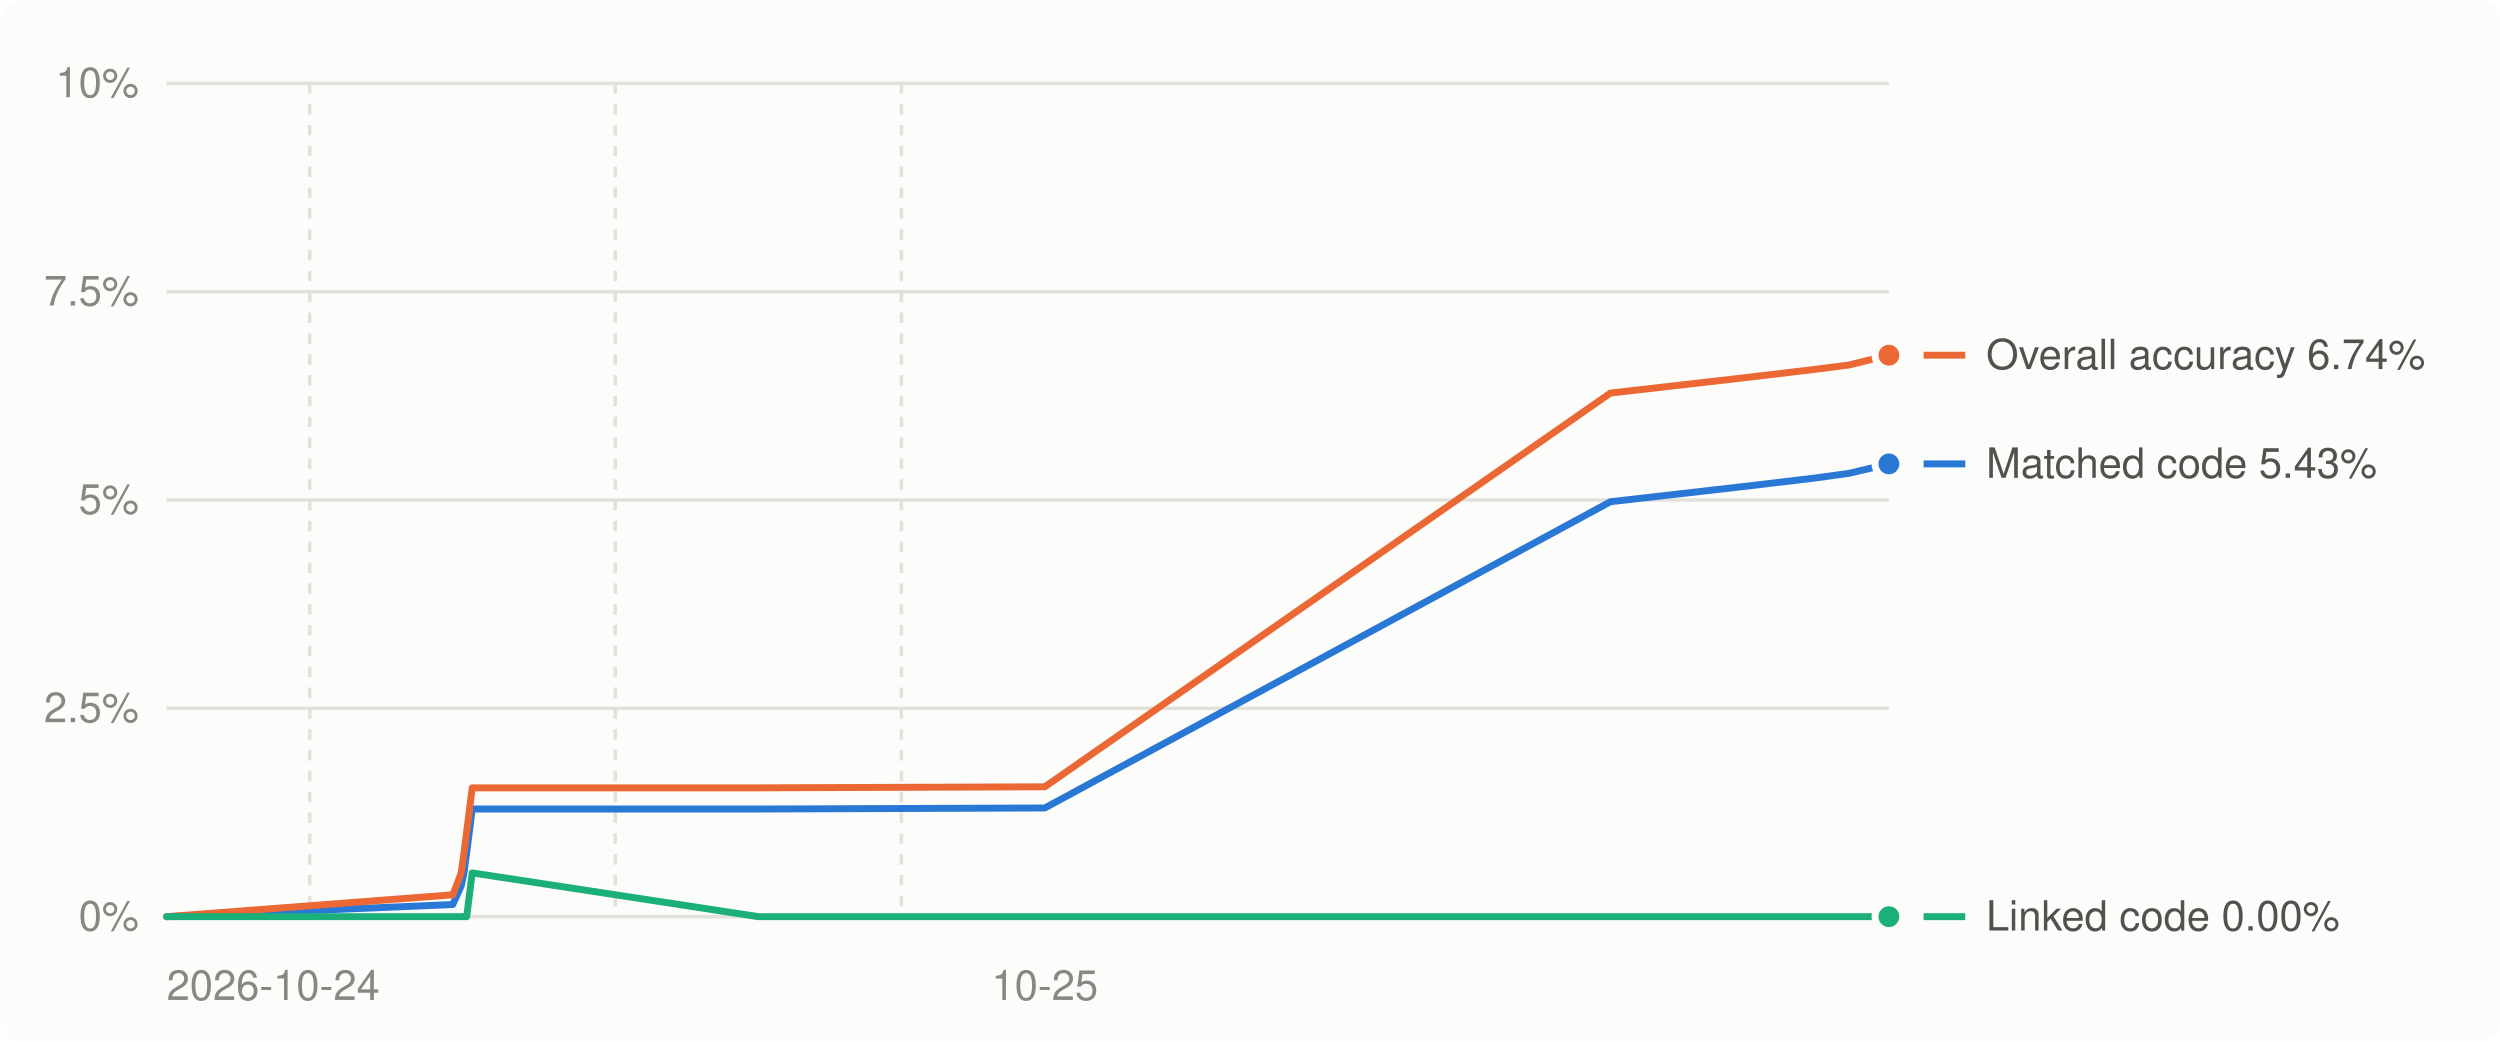
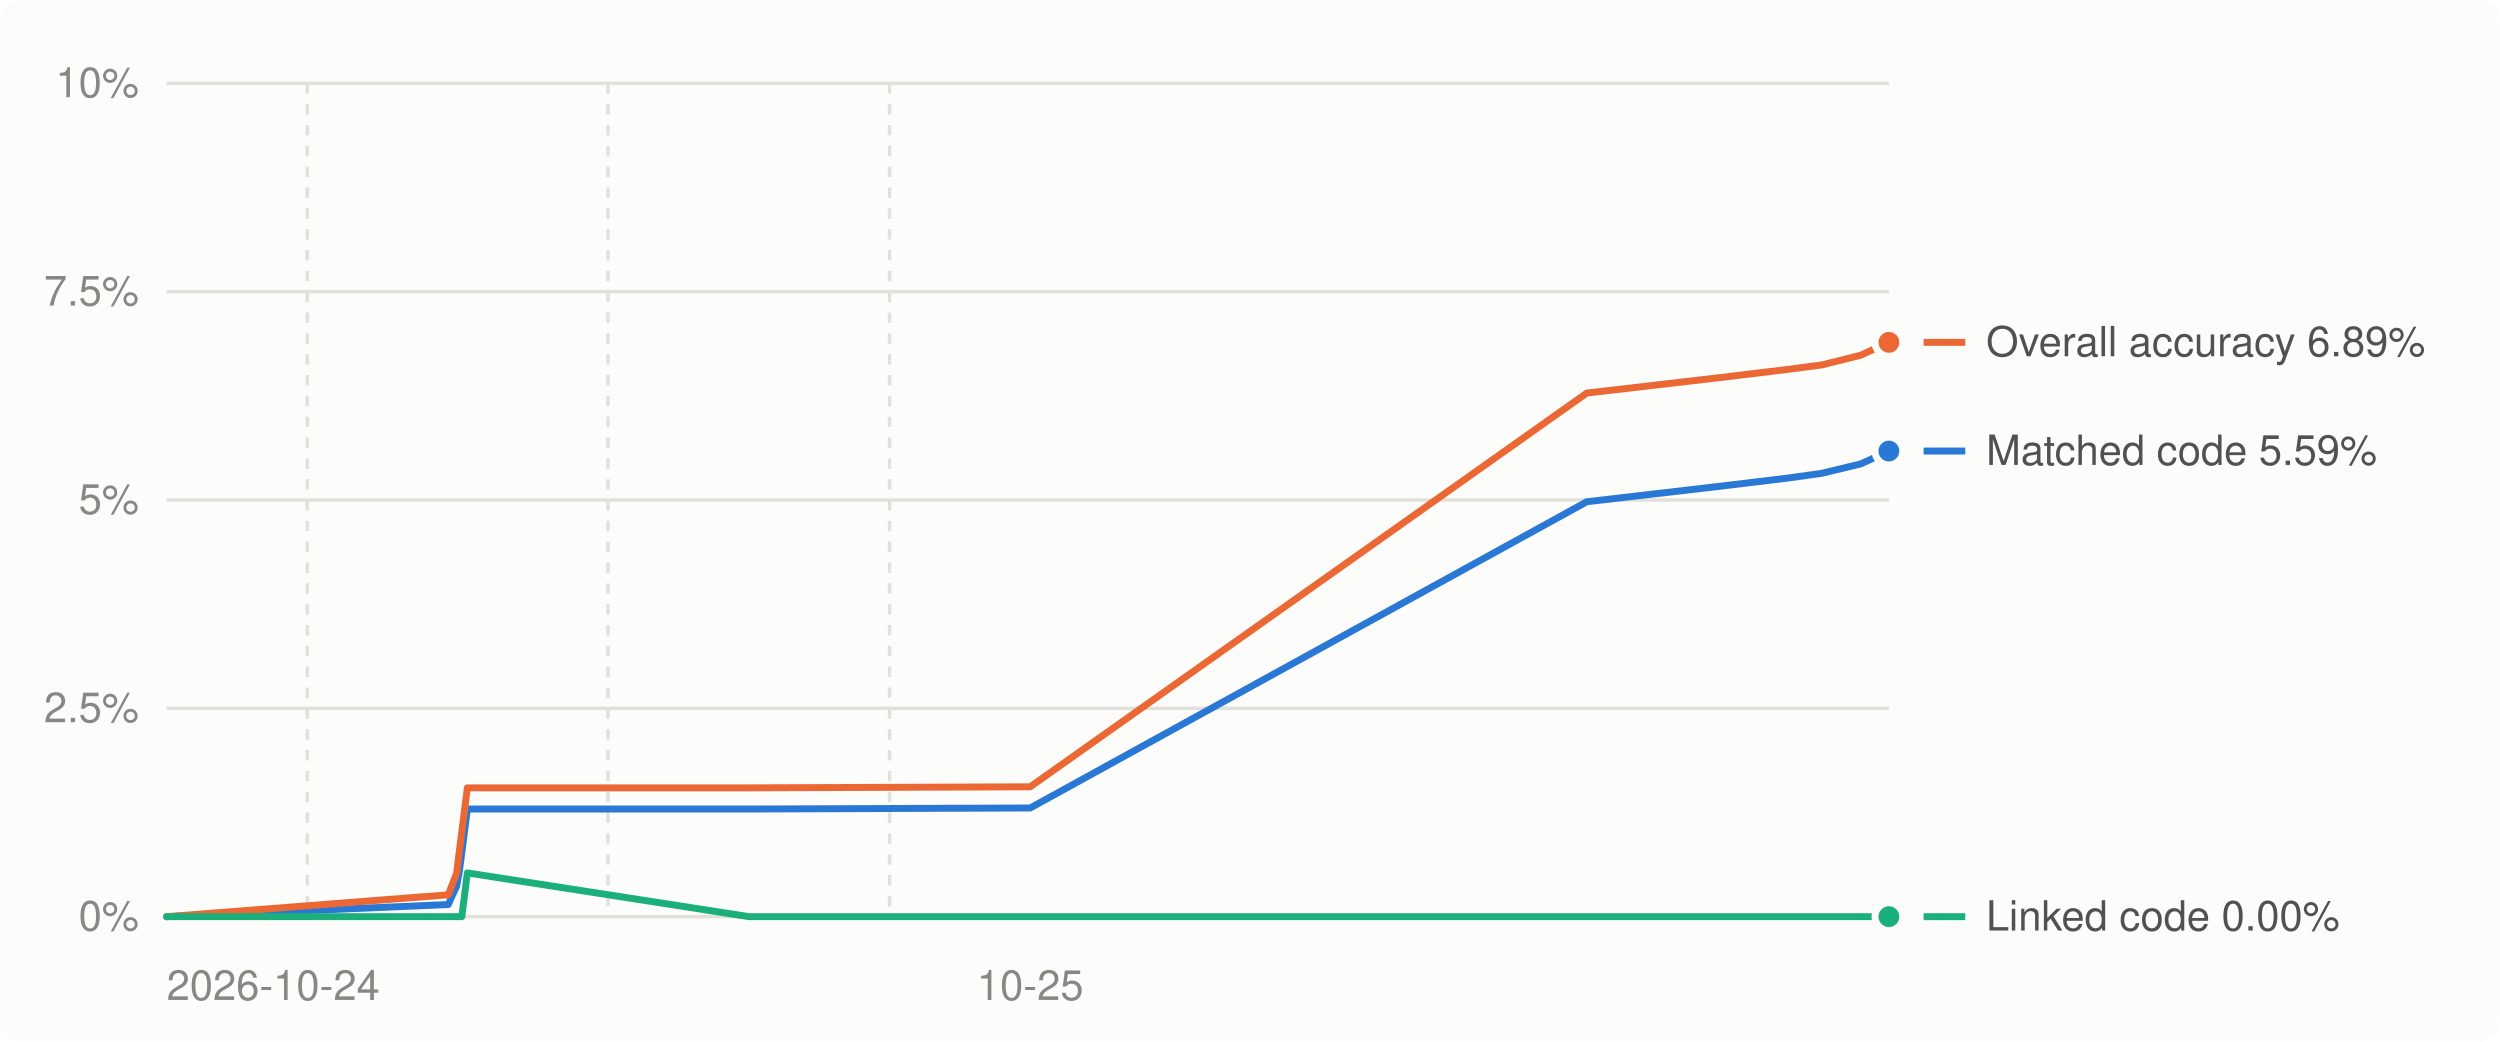
<svg xmlns="http://www.w3.org/2000/svg" viewBox="0 0 720 300" width="720" height="300" role="img" aria-label="Decompilation progress over time (USA)">
  <style>
.bg{fill:#fcfcfb}.grid{stroke:#e1e0d9}.muted{fill:#898781}.lbl{fill:#52514e}.ln0{stroke:#2a78d6}.dot0{fill:#2a78d6;stroke:#fcfcfb}.ln1{stroke:#eb6834}.dot1{fill:#eb6834;stroke:#fcfcfb}.ln2{stroke:#1baf7a}.dot2{fill:#1baf7a;stroke:#fcfcfb}
@media (prefers-color-scheme: dark){.bg{fill:#1a1a19}.grid{stroke:#2c2c2a}.muted{fill:#898781}.lbl{fill:#c3c2b7}.ln0{stroke:#3987e5}.dot0{fill:#3987e5;stroke:#1a1a19}.ln1{stroke:#d95926}.dot1{fill:#d95926;stroke:#1a1a19}.ln2{stroke:#199e70}.dot2{fill:#199e70;stroke:#1a1a19}}
text{font:12px -apple-system,BlinkMacSystemFont,'Segoe UI',Helvetica,Arial,sans-serif}
</style>
  <rect class="bg" width="720" height="300" rx="6" />
  <line x1="48" x2="544" y1="264.0" y2="264.0" class="grid" stroke-width="1" />
  <text x="40" y="268.0" class="muted" text-anchor="end">0%</text>
  <line x1="48" x2="544" y1="204.0" y2="204.0" class="grid" stroke-width="1" />
  <text x="40" y="208.0" class="muted" text-anchor="end">2.5%</text>
  <line x1="48" x2="544" y1="144.0" y2="144.0" class="grid" stroke-width="1" />
  <text x="40" y="148.0" class="muted" text-anchor="end">5%</text>
  <line x1="48" x2="544" y1="84.0" y2="84.0" class="grid" stroke-width="1" />
  <text x="40" y="88.0" class="muted" text-anchor="end">7.5%</text>
  <line x1="48" x2="544" y1="24.0" y2="24.0" class="grid" stroke-width="1" />
  <text x="40" y="28.0" class="muted" text-anchor="end">10%</text>
-   <line x1="89.2" x2="89.2" y1="24" y2="264" class="grid" stroke-width="1" stroke-dasharray="3 3" />
-   <line x1="177.2" x2="177.2" y1="24" y2="264" class="grid" stroke-width="1" stroke-dasharray="3 3" />
-   <line x1="259.6" x2="259.6" y1="24" y2="264" class="grid" stroke-width="1" stroke-dasharray="3 3" />
+   <line x1="88.5" x2="88.5" y1="24" y2="264" class="grid" stroke-width="1" stroke-dasharray="3 3" />
+   <line x1="175.1" x2="175.1" y1="24" y2="264" class="grid" stroke-width="1" stroke-dasharray="3 3" />
+   <line x1="256.2" x2="256.2" y1="24" y2="264" class="grid" stroke-width="1" stroke-dasharray="3 3" />
  <text class="muted" x="48.0" y="288" text-anchor="start">2026-10-24</text>
-   <text class="muted" x="300.9" y="288" text-anchor="middle">10-25</text>
-   <polyline points="48.0,264.0 130.4,260.5 132.8,255.2 133.6,251.5 134.4,245.6 135.2,239.3 136.0,233.0 218.4,233.0 300.9,232.7 463.8,144.5 501.4,140.2 522.5,137.7 532.6,136.3 544.0,133.6" fill="none" class="ln0" stroke-width="2" stroke-linejoin="round" stroke-linecap="round" />
-   <polyline points="48.0,264.0 130.4,257.7 132.8,251.5 133.6,245.8 134.4,239.5 135.2,233.2 136.0,226.9 218.4,226.9 300.9,226.6 463.8,113.2 501.4,108.9 522.5,106.4 532.6,105.1 544.0,102.3" fill="none" class="ln1" stroke-width="2" stroke-linejoin="round" stroke-linecap="round" />
-   <polyline points="48.0,264.0 130.4,264.0 132.8,264.0 133.6,264.0 134.4,264.0 135.2,257.7 136.0,251.4 218.4,264.0 300.9,264.0 463.8,264.0 501.4,264.0 522.5,264.0 532.6,264.0 544.0,264.0" fill="none" class="ln2" stroke-width="2" stroke-linejoin="round" stroke-linecap="round" />
-   <circle cx="544.0" cy="133.6" r="4" class="dot0" stroke-width="2" />
-   <circle cx="544.0" cy="102.3" r="4" class="dot1" stroke-width="2" />
+   <text class="muted" x="296.7" y="288" text-anchor="middle">10-25</text>
+   <polyline points="48.0,264.0 129.1,260.5 131.5,255.2 132.2,251.5 133.0,245.6 133.8,239.3 134.6,233.0 215.7,233.0 296.7,232.7 457.0,144.5 494.0,140.2 514.8,137.7 524.7,136.3 535.9,133.6 544.0,129.9" fill="none" class="ln0" stroke-width="2" stroke-linejoin="round" stroke-linecap="round" />
+   <polyline points="48.0,264.0 129.1,257.7 131.5,251.5 132.2,245.8 133.0,239.5 133.8,233.2 134.6,226.9 215.7,226.9 296.7,226.6 457.0,113.2 494.0,108.9 514.8,106.4 524.7,105.1 535.9,102.3 544.0,98.6" fill="none" class="ln1" stroke-width="2" stroke-linejoin="round" stroke-linecap="round" />
+   <polyline points="48.0,264.0 129.1,264.0 131.5,264.0 132.2,264.0 133.0,264.0 133.8,257.7 134.6,251.4 215.7,264.0 296.7,264.0 457.0,264.0 494.0,264.0 514.8,264.0 524.7,264.0 535.9,264.0 544.0,264.0" fill="none" class="ln2" stroke-width="2" stroke-linejoin="round" stroke-linecap="round" />
+   <circle cx="544.0" cy="129.9" r="4" class="dot0" stroke-width="2" />
+   <circle cx="544.0" cy="98.6" r="4" class="dot1" stroke-width="2" />
  <circle cx="544.0" cy="264.0" r="4" class="dot2" stroke-width="2" />
  <line x1="554" x2="566" y1="264.0" y2="264.0" class="ln2" stroke-width="2" />
  <text class="lbl" x="572" y="268.0">Linked code 0.00%</text>
-   <line x1="554" x2="566" y1="133.6" y2="133.6" class="ln0" stroke-width="2" />
-   <text class="lbl" x="572" y="137.6">Matched code 5.43%</text>
-   <line x1="554" x2="566" y1="102.3" y2="102.3" class="ln1" stroke-width="2" />
-   <text class="lbl" x="572" y="106.3">Overall accuracy 6.74%</text>
+   <line x1="554" x2="566" y1="129.9" y2="129.9" class="ln0" stroke-width="2" />
+   <text class="lbl" x="572" y="133.9">Matched code 5.59%</text>
+   <line x1="554" x2="566" y1="98.6" y2="98.6" class="ln1" stroke-width="2" />
+   <text class="lbl" x="572" y="102.6">Overall accuracy 6.89%</text>
</svg>
